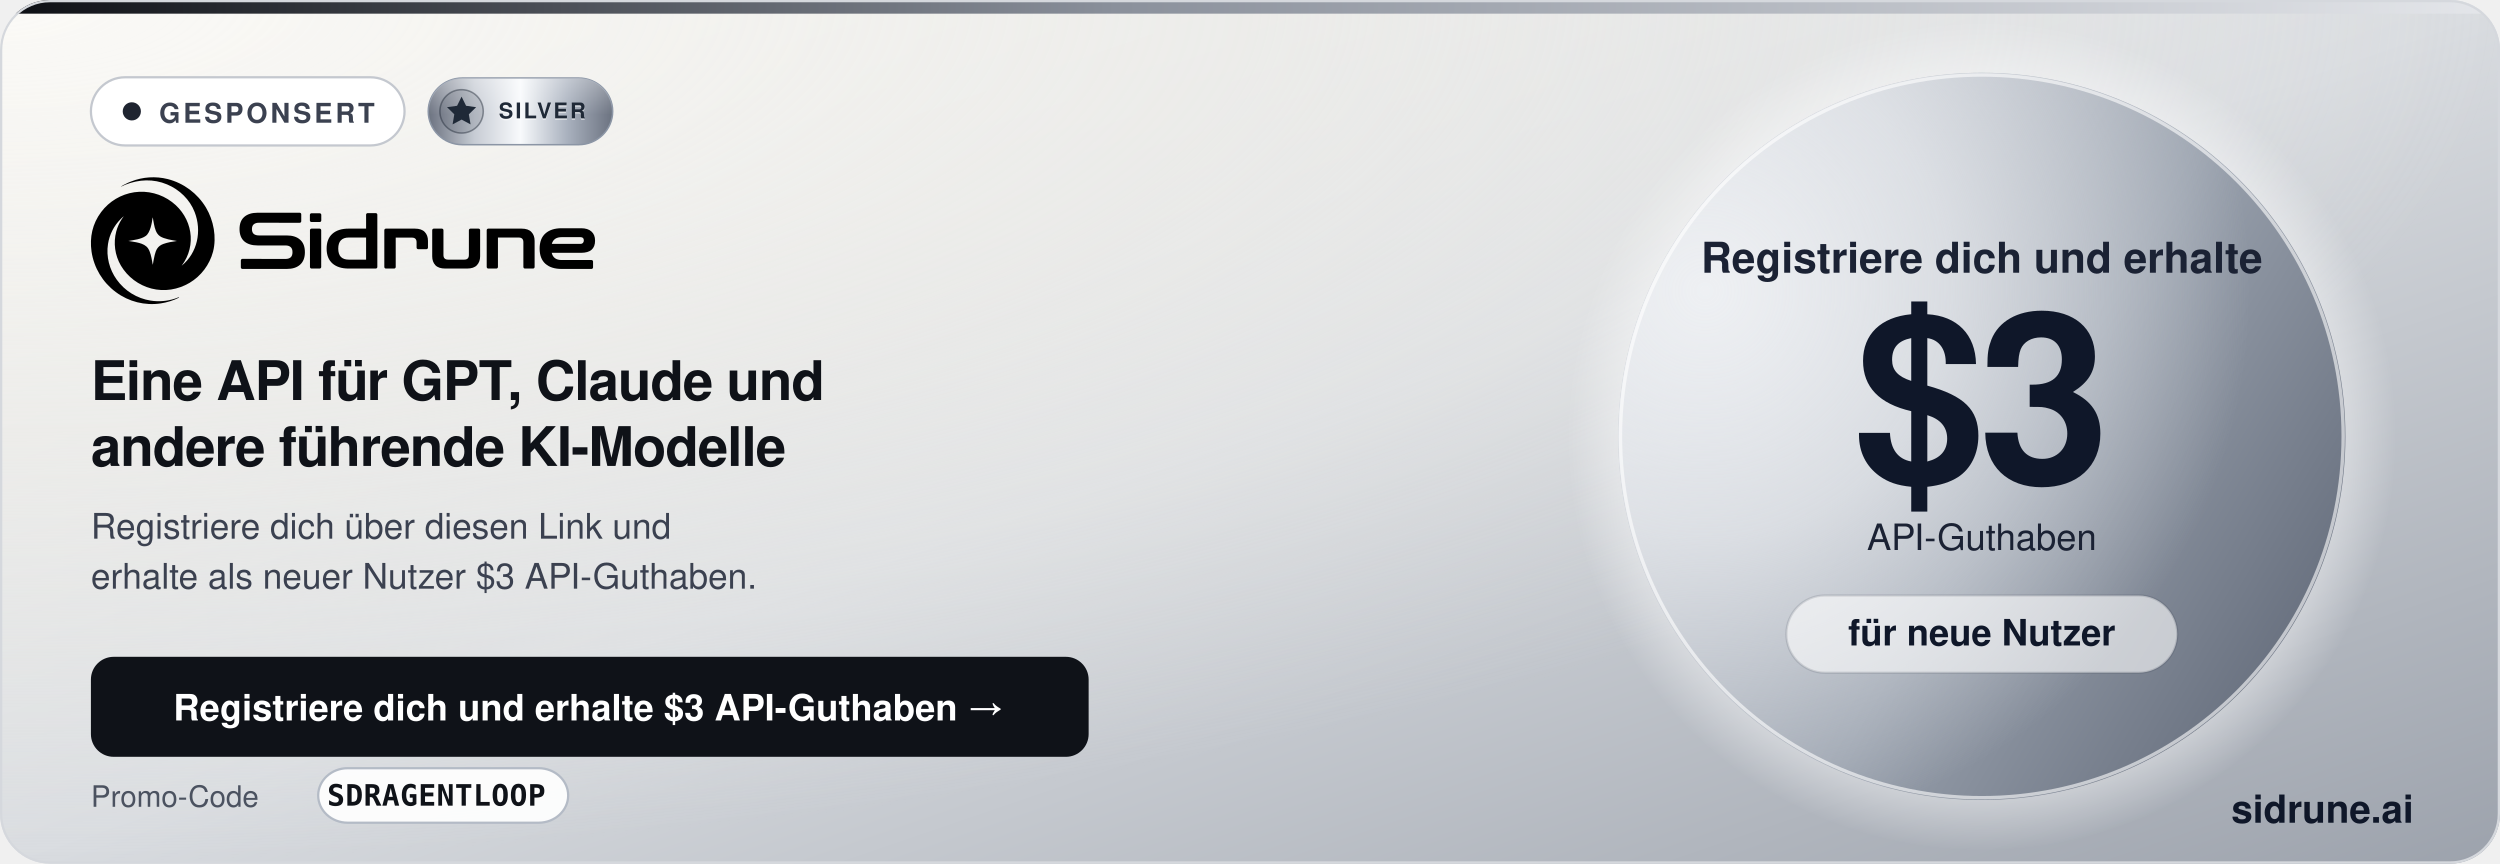
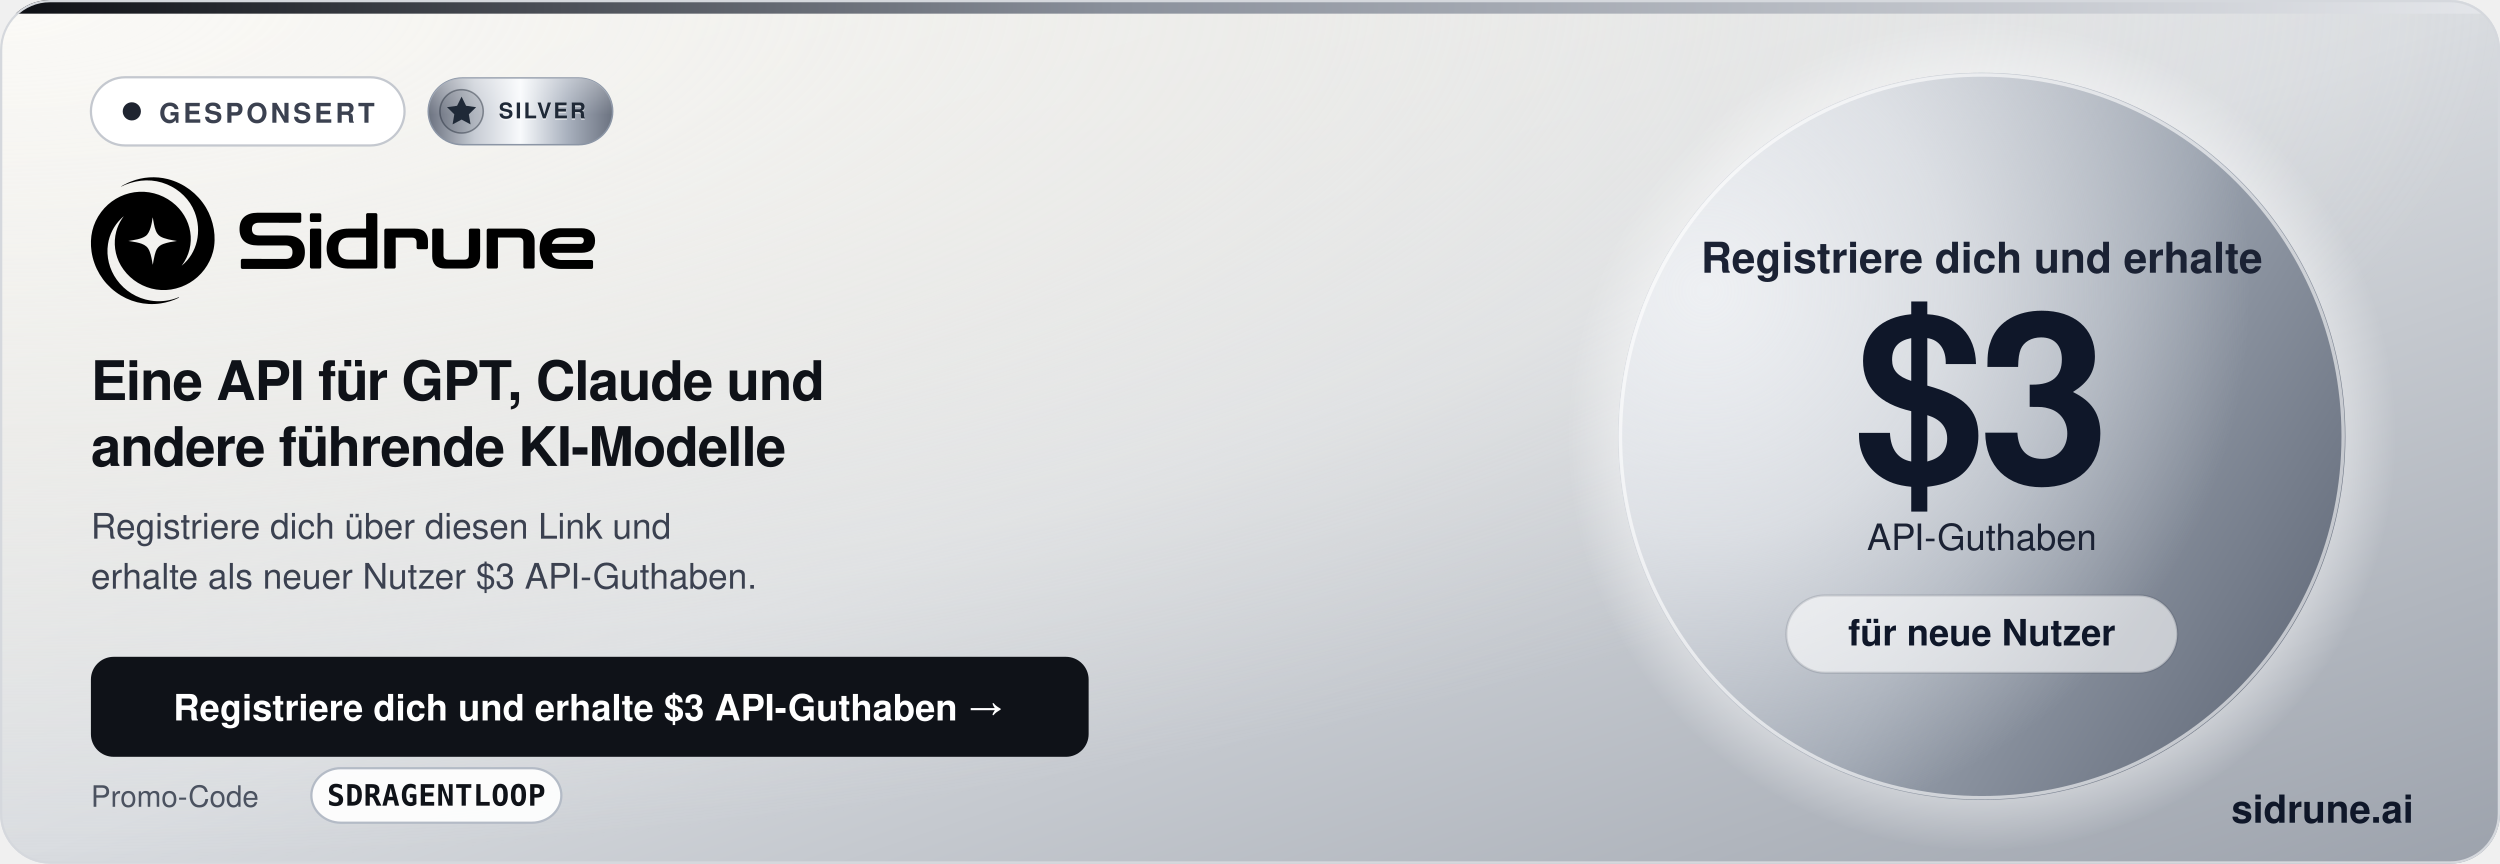
<svg xmlns="http://www.w3.org/2000/svg" width="1100" height="380" viewBox="0 0 1100 380" role="img" aria-label="Sidrune AI (Silver Sponsor): Eine API für GPT, Claude und andere führende KI-Modelle. Registriere dich und erhalte $3 API-Guthaben.">
  <defs>
    <linearGradient id="bg" x1="0" y1="0" x2="1" y2="1">
      <stop offset="0" stop-color="#f4f3ef" />
      <stop offset=".5" stop-color="#d9dce0" />
      <stop offset="1" stop-color="#9ca2ac" />
    </linearGradient>
    <radialGradient id="hl" cx="0" cy="0" r="1" gradientUnits="objectBoundingBox">
      <stop offset="0" stop-color="#fbfaf7" />
      <stop offset=".5" stop-color="#f1f0ec" stop-opacity=".6" />
      <stop offset="1" stop-color="#f1f0ec" stop-opacity="0" />
    </radialGradient>
    <linearGradient id="stripe" x1="0" y1="0" x2="1" y2="0">
      <stop offset="0" stop-color="#0b0d12" />
      <stop offset=".45" stop-color="#8b919c" />
      <stop offset="1" stop-color="#e5e7eb" />
    </linearGradient>
    <radialGradient id="orbHl" cx=".12" cy=".3" r=".75">
      <stop offset="0" stop-color="#eef0f3" />
      <stop offset=".45" stop-color="#eef0f3" stop-opacity=".7" />
      <stop offset="1" stop-color="#eef0f3" stop-opacity="0" />
    </radialGradient>
    <linearGradient id="orb" x1="0" y1=".2" x2="1" y2=".8">
      <stop offset="0" stop-color="#c9cdd4" />
      <stop offset=".55" stop-color="#9aa2ae" />
      <stop offset="1" stop-color="#626a79" />
    </linearGradient>
    <radialGradient id="orbGlow" cx=".5" cy=".5" r=".5">
      <stop offset=".88" stop-color="#ffffff" stop-opacity=".35" />
      <stop offset="1" stop-color="#ffffff" stop-opacity="0" />
    </radialGradient>
    <clipPath id="card">
      <rect width="1100" height="380" rx="22" />
    </clipPath>
  </defs>
  <g clip-path="url(#card)">
    <rect width="1100" height="380" fill="url(#bg)" />
    <rect width="1100" height="380" fill="url(#hl)" />
    <rect width="1100" height="6" fill="url(#stripe)" />
    <rect x=".5" y=".5" width="1099" height="379" rx="21.5" fill="none" stroke="#d5d8dd" />
  </g>
  <rect x="40" y="34" width="138" height="30" rx="15" fill="#ffffff" stroke="#c4c8cf" />
  <circle cx="58" cy="49" r="4" fill="#1f2430" />
  <text x="70" y="54" font-family="-apple-system, BlinkMacSystemFont, 'Segoe UI', Helvetica, Arial, sans-serif" font-size="12" font-weight="700" letter-spacing="1.3" fill="#3b4150">GESPONSERT</text>
  <svg x="188" y="34" width="82" height="30" viewBox="0 0 120 44">
    <defs>
      <linearGradient id="bm" x1="0" y1="0" x2="1" y2="0">
        <stop offset="0.00" stop-color="#6b7280" />
        <stop offset="0.25" stop-color="#c7ccd4" />
        <stop offset="0.50" stop-color="#f8fafc" />
        <stop offset="0.75" stop-color="#aab2bf" />
        <stop offset="1.00" stop-color="#6b7280" />
      </linearGradient>
      <linearGradient id="bs" x1="0" y1="0" x2="0" y2="1">
        <stop offset="0" stop-color="#fff" stop-opacity=".32" />
        <stop offset=".55" stop-color="#fff" stop-opacity="0" />
      </linearGradient>
    </defs>
    <rect x=".5" y=".5" width="119" height="43" rx="22" fill="url(#bm)" stroke="#8b95a5" />
    <rect x=".5" y=".5" width="119" height="43" rx="22" fill="url(#bs)" />
    <circle cx="22" cy="22" r="14" fill="#1f2937" fill-opacity=".14" stroke="#1f2937" stroke-opacity=".45" />
    <path d="M22 12.5l2.9 5.9 6.5.9-4.7 4.6 1.1 6.5L22 27.3l-5.8 3.1 1.1-6.5-4.7-4.6 6.5-.9z" fill="#1f2937" />
    <text x="46" y="27.5" text-anchor="start" font-family="-apple-system, BlinkMacSystemFont, 'Segoe UI', Helvetica, Arial, sans-serif" font-size="14" font-weight="800" letter-spacing="1.4" fill="#ffffff" fill-opacity=".55">SILVER</text>
    <text x="46" y="26.5" text-anchor="start" font-family="-apple-system, BlinkMacSystemFont, 'Segoe UI', Helvetica, Arial, sans-serif" font-size="14" font-weight="800" letter-spacing="1.4" fill="#1f2937">SILVER</text>
  </svg>
  <svg x="40" y="78" width="222" height="56" viewBox="0 0 555 140" fill="none">
    <path d="M166.677 100.837C165.714 100.837 164.933 100.056 164.933 99.093V91.495C164.933 90.531 165.716 89.75 166.68 89.752L213.976 89.834C216.478 89.834 218.383 89.265 219.691 88.128C221.055 86.934 221.738 85.029 221.738 82.413C221.738 79.798 221.055 77.921 219.691 76.784C218.383 75.59 216.478 74.993 213.976 74.993H183.442C177.13 74.993 172.212 73.486 168.686 70.473C165.218 67.402 163.483 62.91 163.483 56.997C163.483 51.083 165.218 46.619 168.686 43.606C172.212 40.535 177.13 39 183.442 39H229.632C230.595 39 231.376 39.781 231.376 40.744V48.341C231.376 49.305 230.593 50.087 229.629 50.085L184.892 50.003C182.447 50.003 180.542 50.571 179.177 51.709C177.812 52.789 177.13 54.551 177.13 56.997C177.13 59.442 177.812 61.233 179.177 62.37C180.542 63.45 182.447 63.99 184.892 63.99H215.426C221.738 63.99 226.628 65.554 230.096 68.682C233.622 71.752 235.384 76.329 235.384 82.413C235.384 88.441 233.622 93.018 230.096 96.145C226.628 99.273 221.738 100.837 215.426 100.837H166.677Z" fill="black" />
    <path d="M242.699 100.41C241.736 100.41 240.956 99.629 240.956 98.666V58.228C240.956 57.266 241.736 56.485 242.699 56.485H251.579C252.542 56.485 253.323 57.266 253.323 58.228V98.666C253.323 99.629 252.542 100.41 251.579 100.41H242.699ZM242.614 49.235C241.651 49.235 240.87 48.454 240.87 47.491V41.341C240.87 40.378 241.651 39.597 242.614 39.597H251.665C252.628 39.597 253.408 40.378 253.408 41.341V47.491C253.408 48.454 252.628 49.235 251.665 49.235H242.614Z" fill="black" />
    <path d="M315.064 98.666C315.064 99.629 314.284 100.41 313.321 100.41H302.697V41.17C302.697 40.207 303.478 39.426 304.441 39.426H313.321C314.284 39.426 315.064 40.207 315.064 41.17V98.666ZM312.932 100.41H283.506C275.887 100.41 269.945 98.534 265.68 94.781C261.416 91.028 259.283 85.598 259.283 78.49C259.283 71.326 261.416 65.867 265.68 62.114C269.945 58.361 275.887 56.485 283.506 56.485H312.079V66.293H283.506C279.81 66.293 276.967 67.317 274.977 69.364C273.044 71.354 272.077 74.396 272.077 78.49C272.077 82.527 273.044 85.569 274.977 87.616C276.967 89.606 279.81 90.602 283.506 90.602H312.932V100.41Z" fill="black" />
    <path d="M324.496 100.41C323.533 100.41 322.753 99.629 322.753 98.666V58.228C322.753 57.266 323.533 56.485 324.496 56.485H356.358C361.304 56.485 364.944 57.736 367.275 60.238C369.606 62.683 370.772 65.924 370.772 69.961V77.344C370.772 78.306 369.991 79.087 369.028 79.087H359.978C359.015 79.087 358.234 78.306 358.234 77.344V71.496C358.234 68.085 356.528 66.379 353.116 66.379H335.29V98.666C335.29 99.629 334.51 100.41 333.547 100.41H324.496Z" fill="black" />
    <path d="M389.841 100.41C384.837 100.41 381.17 99.159 378.839 96.657C376.564 94.155 375.427 90.914 375.427 86.934V58.228C375.427 57.266 376.208 56.485 377.171 56.485H386.051C387.014 56.485 387.794 57.266 387.794 58.228V85.484C387.794 88.896 389.5 90.602 392.912 90.602H410.652C414.064 90.602 415.77 88.896 415.77 85.484V58.228C415.77 57.266 416.551 56.485 417.514 56.485H426.394C427.357 56.485 428.137 57.266 428.137 58.228V86.934C428.137 90.914 426.972 94.155 424.64 96.657C422.366 99.159 418.727 100.41 413.723 100.41H389.841Z" fill="black" />
    <path d="M437.111 100.41C436.148 100.41 435.368 99.629 435.368 98.666V58.228C435.368 57.266 436.148 56.485 437.111 56.485H473.664C478.668 56.485 482.307 57.736 484.581 60.238C486.913 62.683 488.078 65.924 488.078 69.961V98.666C488.078 99.629 487.298 100.41 486.335 100.41H477.455C476.492 100.41 475.711 99.629 475.711 98.666V71.411C475.711 67.999 474.005 66.293 470.593 66.293H447.735V98.666C447.735 99.629 446.954 100.41 445.991 100.41H437.111Z" fill="black" />
    <path d="M517.816 100.837C510.196 100.837 504.254 98.96 499.99 95.207C495.725 91.398 493.593 85.825 493.593 78.49C493.593 71.098 495.725 65.526 499.99 61.773C504.254 57.963 510.196 56.058 517.816 56.058H539.139C544.142 56.058 547.952 57.252 550.568 59.641C553.24 61.972 554.576 65.327 554.576 69.705C554.576 78.632 549.431 83.096 539.139 83.096H506.898C508.092 88.384 511.732 91.028 517.816 91.028H550.615C551.578 91.028 552.359 91.809 552.359 92.772V99.093C552.359 100.056 551.578 100.837 550.615 100.837H517.816ZM517.816 65.867C511.959 65.867 508.348 68.34 506.984 73.287H538.542C539.679 73.287 540.56 72.946 541.186 72.264C541.868 71.582 542.209 70.643 542.209 69.449C542.209 67.061 540.987 65.867 538.542 65.867H517.816Z" fill="black" />
    <path d="M44.235 4.62C57.028 -0.439 71.083 -1.37 84.431 1.959C102.102 6.455 117.272 17.769 126.62 33.424C134.978 47.528 138.457 65.863 134.342 81.855C130.526 96.213 121.258 108.516 108.509 116.146C95.806 123.62 80.882 126.1 66.54 122.379C52.503 118.74 40.467 109.71 33.048 97.25C26.378 85.884 24.518 72.327 27.88 59.584C29.178 54.732 31.242 50.118 33.993 45.916C34.731 44.782 35.467 43.866 36.214 42.792C35.207 43.522 33.599 45.121 32.666 46.041C25.255 53.469 20.397 63.061 18.795 73.431C16.612 87.065 20.342 101.499 28.415 112.644C37.254 124.995 50.679 133.285 65.682 135.653C74.662 137.077 83.854 136.328 92.486 133.47C93.365 133.172 95.763 132.362 96.456 131.989C96.933 132.112 96.806 132.004 97.019 132.348C91.26 135.385 83.354 137.791 76.921 138.736C59.442 141.385 41.63 136.914 27.473 126.325C12.951 115.619 3.306 99.556 0.684 81.705C-1.565 66.004 1.674 51.04 11.267 38.264C20.077 26.48 33.185 18.653 47.737 16.483C62.406 14.368 77.311 18.219 89.12 27.175C111.458 44.057 116.927 74.736 99.793 97.321C117.364 83.149 122.142 59.018 114.144 38.348C108.756 24.424 97.499 13.624 83.816 7.87C68.723 1.524 52.871 2.234 37.835 8.202C36.673 8.834 34.601 9.749 33.371 10.282L33.203 10.144C34.126 9.347 36.995 7.82 37.875 7.471C39.544 6.475 42.38 5.353 44.235 4.62ZM67.894 44.065C67.176 49.953 65.386 60.824 60.353 64.501C55.298 68.195 47.264 68.949 41.227 70.067C48.218 71.333 58.62 71.916 62.842 78.202C65.392 81.998 66.472 87.689 67.296 92.138C67.441 92.918 67.81 95.783 68.014 96.31C68.294 95.761 68.704 92.575 68.847 91.769C69.222 89.679 69.659 87.602 70.16 85.539C71.579 79.728 73.544 75.638 79.586 73.379C83.966 71.742 89.967 70.69 94.641 70.088C89.253 69.155 80.571 67.888 76.079 64.905C74.935 64.147 73.944 63.179 73.157 62.054C70.309 58.051 69.553 52.355 68.647 47.644C68.542 47.099 68.192 44.35 67.894 44.065ZM33.197 10.339C33.114 10.359 33.17 10.352 33.028 10.311C33.061 10.274 33.101 10.236 33.147 10.194L33.197 10.339ZM33.203 10.144C33.183 10.161 33.165 10.178 33.147 10.194L33.134 10.157L33.171 10.118L33.203 10.144Z" fill="black" />
  </svg>
  <text x="40" y="176" font-family="-apple-system, BlinkMacSystemFont, 'Segoe UI', Helvetica, Arial, sans-serif" font-size="24" font-weight="800" letter-spacing="-0.4" fill="#0f1218">Eine API für GPT, Claude und</text>
  <text x="40" y="205" font-family="-apple-system, BlinkMacSystemFont, 'Segoe UI', Helvetica, Arial, sans-serif" font-size="24" font-weight="800" letter-spacing="-0.4" fill="#0f1218">andere führende KI-Modelle</text>
  <text x="40" y="237" font-family="-apple-system, BlinkMacSystemFont, 'Segoe UI', Helvetica, Arial, sans-serif" font-size="15.5" fill="#3b4150">Registriere dich über diesen Link und</text>
  <text x="40" y="259" font-family="-apple-system, BlinkMacSystemFont, 'Segoe UI', Helvetica, Arial, sans-serif" font-size="15.5" fill="#3b4150">erhalte als neuer Nutzer $3 API-Guthaben.</text>
  <rect x="40" y="289" width="439" height="44" rx="10" fill="#0f1218" />
  <text x="259" y="317" text-anchor="middle" font-family="-apple-system, BlinkMacSystemFont, 'Segoe UI', Helvetica, Arial, sans-serif" font-size="16" font-weight="800" fill="#ffffff">Registriere dich und erhalte $3 API-Guthaben →</text>
  <text x="40" y="355" font-family="-apple-system, BlinkMacSystemFont, 'Segoe UI', Helvetica, Arial, sans-serif" font-size="13" fill="#4b5260">Promo-Code</text>
-   <rect x="140" y="338" width="110" height="24" rx="13" fill="#ffffff" fill-opacity=".92" stroke="#b4bbc6" stroke-width="1" />
+   <rect x="137" y="338" width="110" height="24" rx="13" fill="#ffffff" fill-opacity=".92" stroke="#b4bbc6" stroke-width="1" />
  <text x="192" y="354.5" text-anchor="middle" font-family="'SF Mono', ui-monospace, Menlo, Consolas, monospace" font-size="13" font-weight="800" letter-spacing=".2" fill="#0f1218">SDRAGENTLOOP</text>
  <circle cx="872" cy="192" r="182" fill="url(#orbGlow)" />
  <circle cx="872" cy="192" r="160" fill="url(#orb)" />
  <circle cx="872" cy="192" r="160" fill="url(#orbHl)" />
  <circle cx="872" cy="192" r="159" fill="none" stroke="#ffffff" stroke-opacity=".6" stroke-width="1.5" />
  <text x="872" y="120" text-anchor="middle" font-family="-apple-system, BlinkMacSystemFont, 'Segoe UI', Helvetica, Arial, sans-serif" font-size="18.7" font-weight="600" fill="#1b2234">Registriere dich und erhalte</text>
  <text x="872" y="212" text-anchor="middle" font-family="-apple-system, BlinkMacSystemFont, 'Segoe UI', Helvetica, Arial, sans-serif" font-size="104" font-weight="800" letter-spacing="-3" fill="#0f1729">$3</text>
  <text x="872" y="242" text-anchor="middle" font-family="-apple-system, BlinkMacSystemFont, 'Segoe UI', Helvetica, Arial, sans-serif" font-size="16" fill="#1b2234">API-Guthaben</text>
  <rect x="786" y="262" width="172" height="34" rx="17" fill="#ffffff" fill-opacity=".6" stroke="#0f1729" stroke-opacity=".12" />
  <text x="872" y="284" text-anchor="middle" font-family="-apple-system, BlinkMacSystemFont, 'Segoe UI', Helvetica, Arial, sans-serif" font-size="16" font-weight="700" fill="#0f1729">für neue Nutzer</text>
  <text x="1062" y="362" text-anchor="end" font-family="-apple-system, BlinkMacSystemFont, 'Segoe UI', Helvetica, Arial, sans-serif" font-size="17" font-weight="800" fill="#0f1729">sidrune.ai</text>
</svg>
